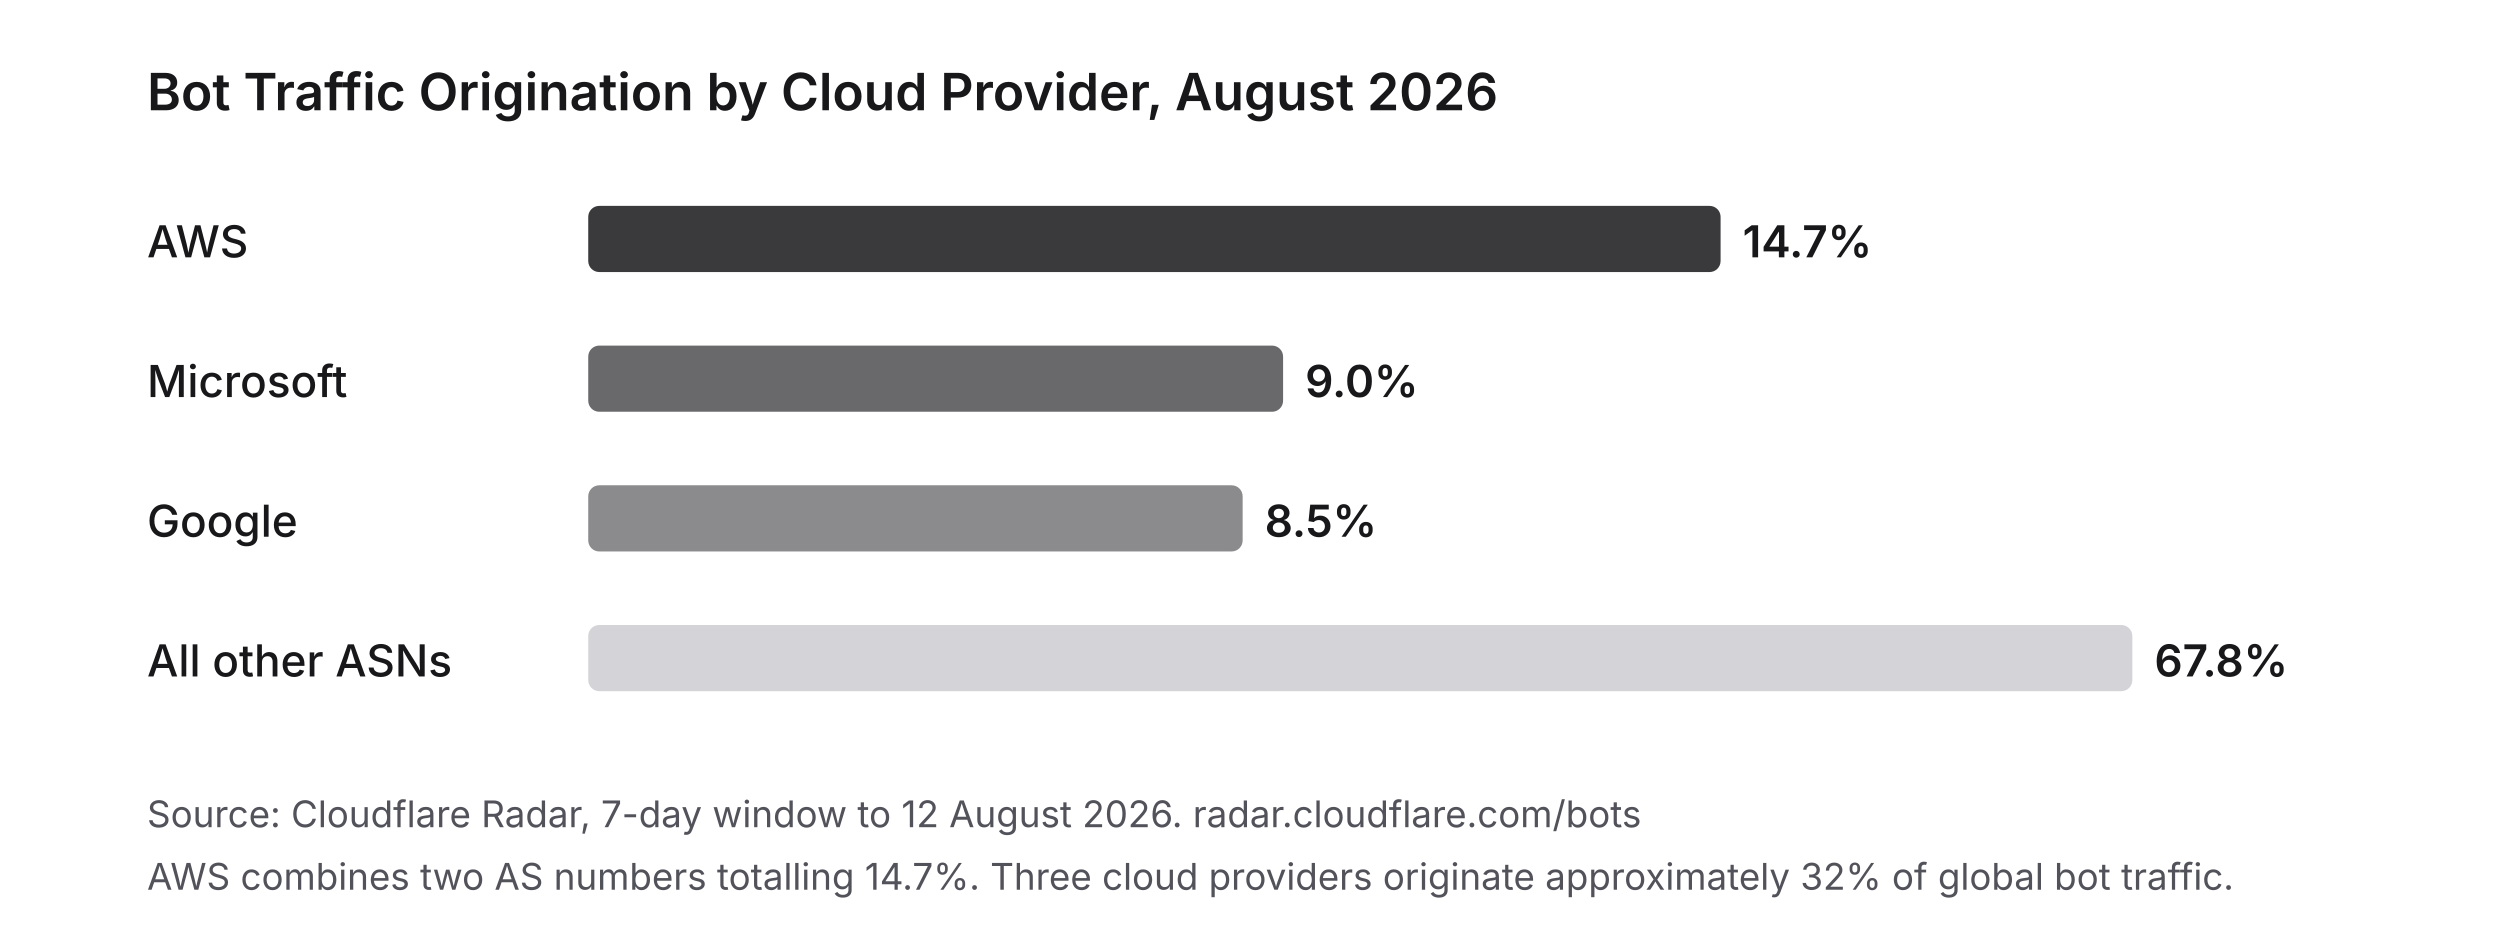
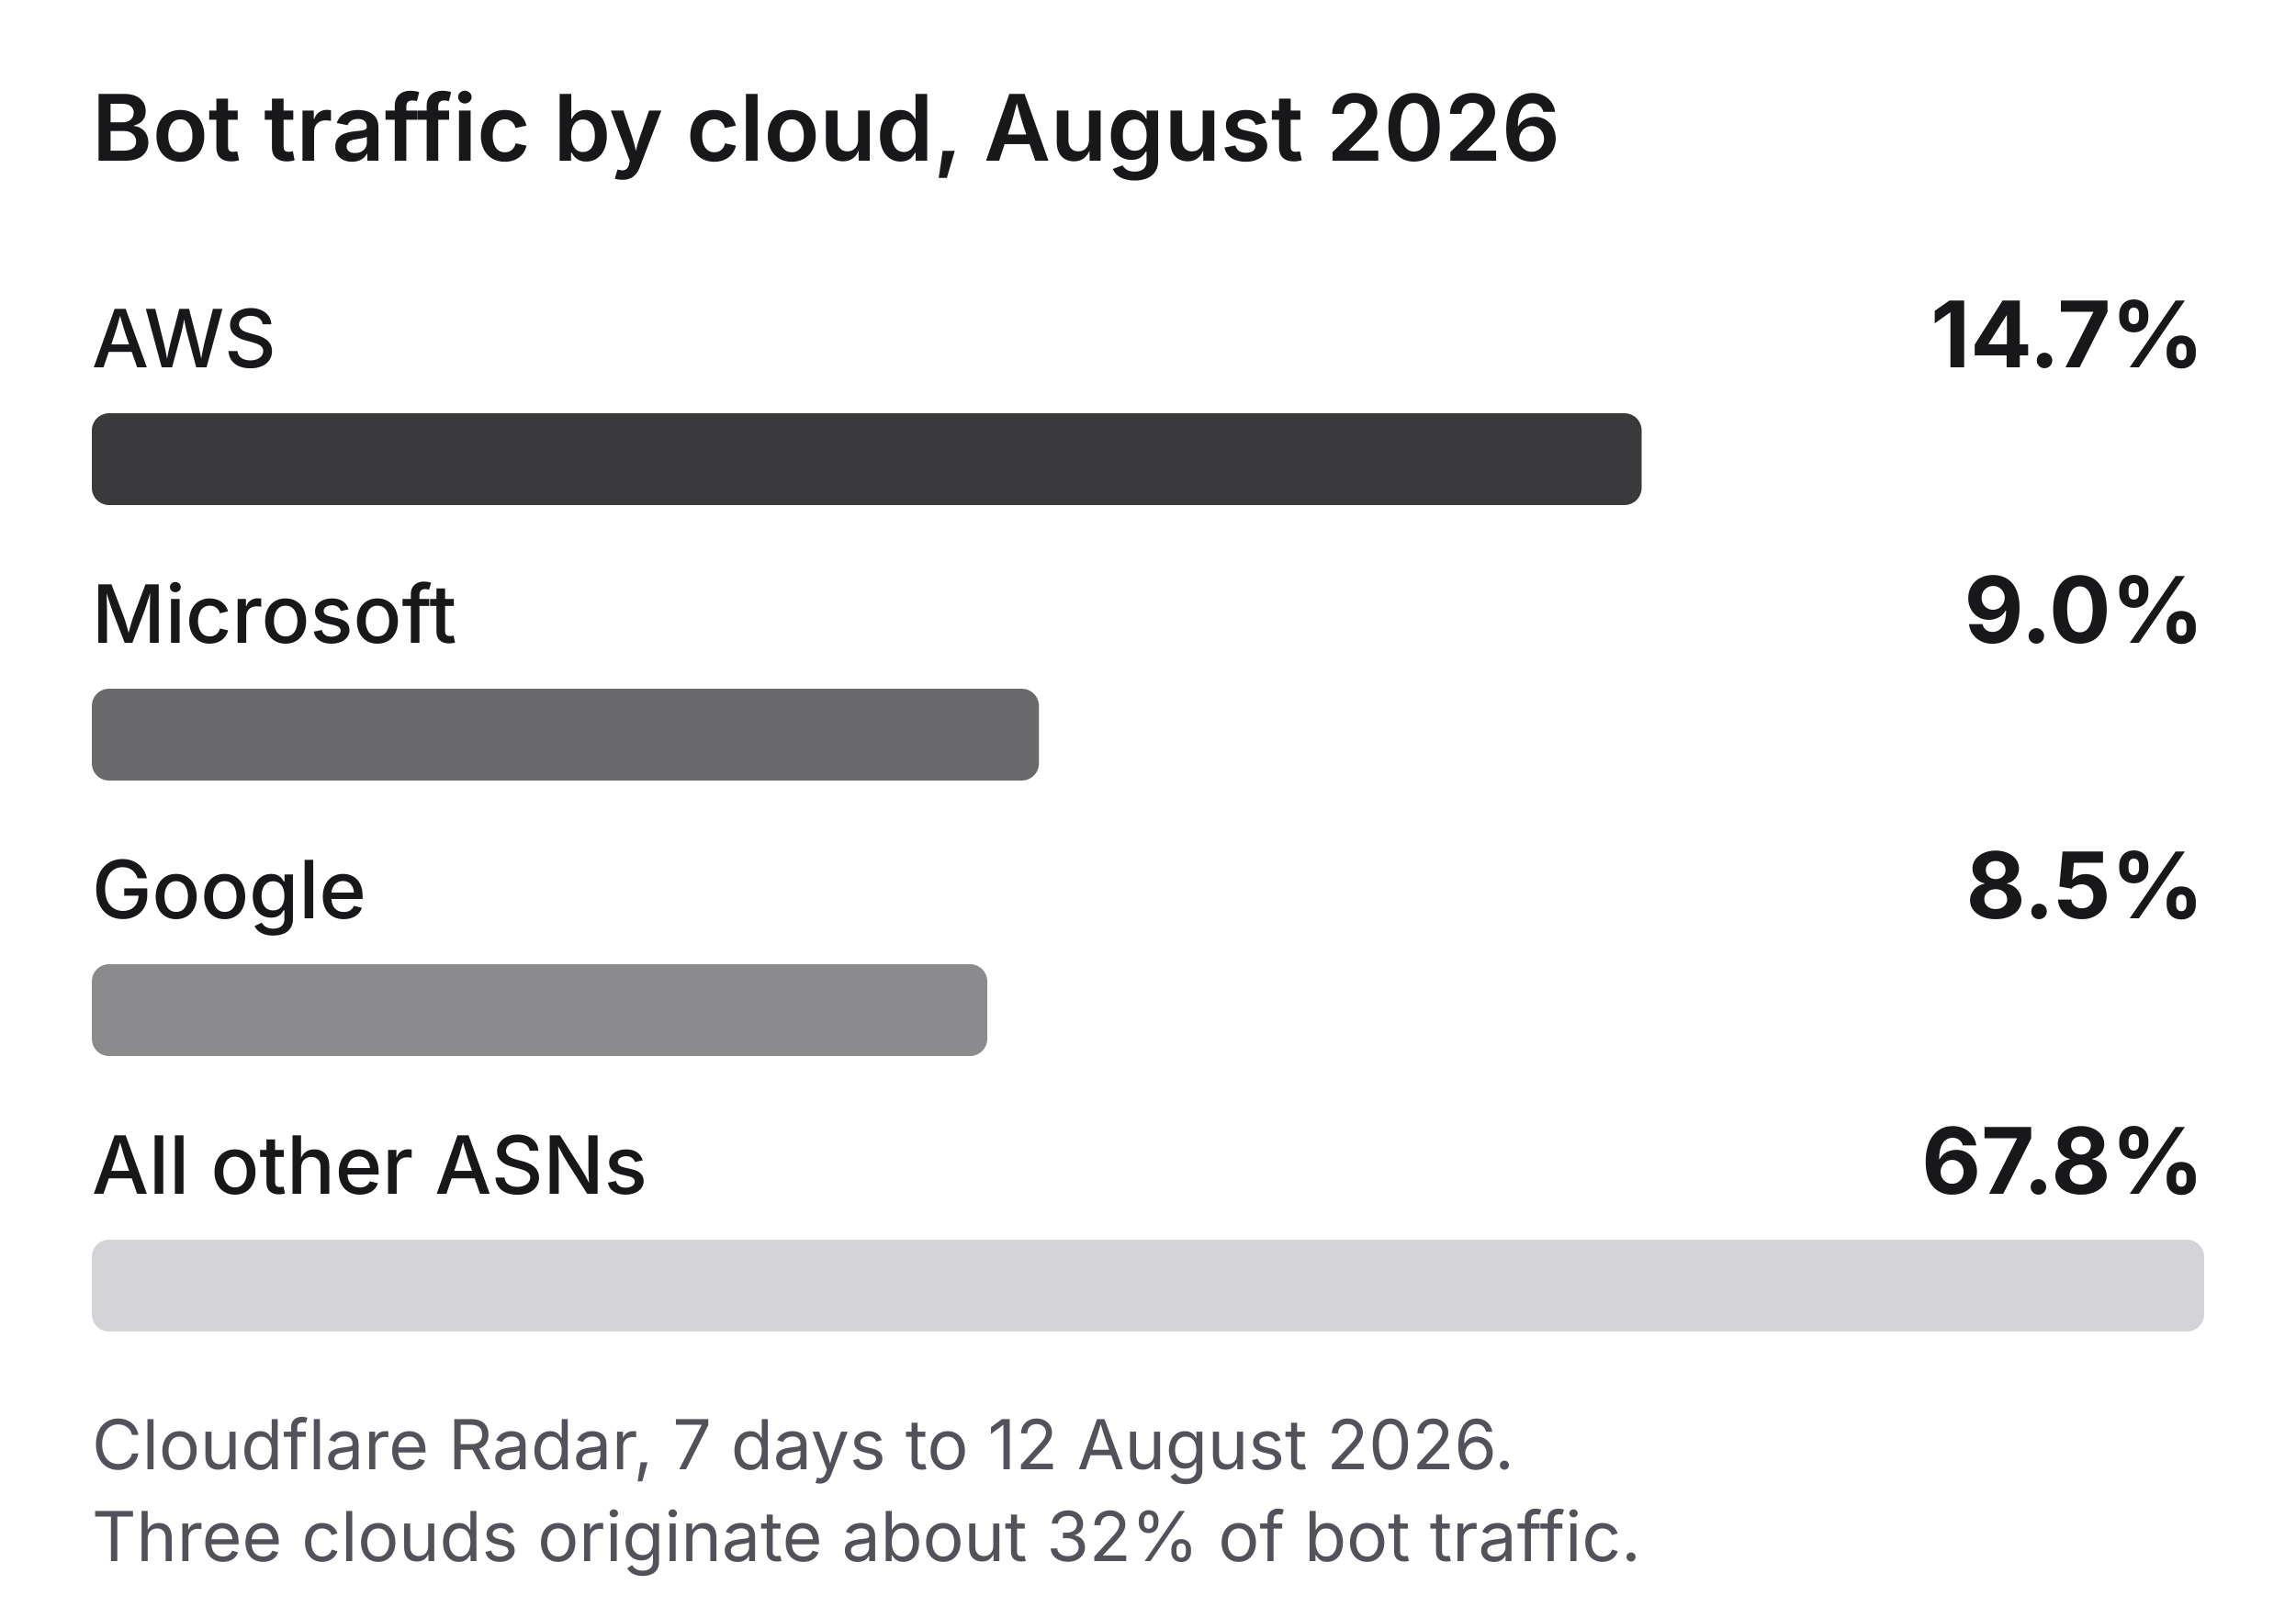
- <svg xmlns="http://www.w3.org/2000/svg" viewBox="0 0 680 258" width="680" height="258">
+ <svg xmlns="http://www.w3.org/2000/svg" viewBox="0 0 400 280" width="400" height="280" preserveAspectRatio="xMidYMid meet">
  <style>
    text { font-family: Inter, system-ui, sans-serif; }
-     .title { font-size: 14px; font-weight: 600; fill: #18181b; }
-     .label { font-size: 12px; fill: #18181b; font-weight: 500; }
-     .pct { font-size: 12px; fill: #18181b; font-weight: 600; }
-     .note { font-size: 10px; fill: #52525b; }
+     .title { font-size: 16px; font-weight: 600; fill: #18181b; }
+     .label { font-size: 14px; fill: #18181b; font-weight: 500; }
+     .pct { font-size: 16px; fill: #18181b; font-weight: 700; }
+     .note { font-size: 12px; fill: #52525b; }
  </style>
-   <text x="40" y="30" class="title">Bot Traffic Origination by Cloud Provider, August 2026</text>
-   <text x="40" y="70" class="label">AWS</text>
-   <rect x="160" y="56" width="308" height="18" rx="3" fill="#18181b" opacity="0.85" />
-   <text x="474" y="70" class="pct">14.7%</text>
-   <text x="40" y="108" class="label">Microsoft</text>
-   <rect x="160" y="94" width="189" height="18" rx="3" fill="#18181b" opacity="0.65" />
-   <text x="355" y="108" class="pct">9.0%</text>
-   <text x="40" y="146" class="label">Google</text>
-   <rect x="160" y="132" width="178" height="18" rx="3" fill="#18181b" opacity="0.50" />
-   <text x="344" y="146" class="pct">8.5%</text>
-   <text x="40" y="184" class="label" fill="#71717a">All other ASNs</text>
-   <rect x="160" y="170" width="420" height="18" rx="3" fill="#d4d4d8" />
-   <text x="586" y="184" class="pct" fill="#71717a">67.8%</text>
-   <text x="40" y="225" class="note">Source: Cloudflare Radar, 7-day window to 12 August 2026. radar.cloudflare.com/bots</text>
-   <text x="40" y="242" class="note">AWS combines two AS numbers totalling 14.7%. Three cloud providers originate approximately 32% of global bot traffic.</text>
+   <text x="16" y="28" class="title">Bot traffic by cloud, August 2026</text>
+   <text x="16" y="64" class="label">AWS</text>
+   <text x="384" y="64" class="pct" text-anchor="end">14.7%</text>
+   <rect x="16" y="72" width="270" height="16" rx="3" fill="#18181b" opacity="0.85" />
+   <text x="16" y="112" class="label">Microsoft</text>
+   <text x="384" y="112" class="pct" text-anchor="end">9.0%</text>
+   <rect x="16" y="120" width="165" height="16" rx="3" fill="#18181b" opacity="0.65" />
+   <text x="16" y="160" class="label">Google</text>
+   <text x="384" y="160" class="pct" text-anchor="end">8.5%</text>
+   <rect x="16" y="168" width="156" height="16" rx="3" fill="#18181b" opacity="0.50" />
+   <text x="16" y="208" class="label" fill="#71717a">All other ASNs</text>
+   <text x="384" y="208" class="pct" fill="#71717a" text-anchor="end">67.8%</text>
+   <rect x="16" y="216" width="368" height="16" rx="3" fill="#d4d4d8" />
+   <text x="16" y="256" class="note">Cloudflare Radar, 7 days to 12 August 2026.</text>
+   <text x="16" y="272" class="note">Three clouds originate about 32% of bot traffic.</text>
</svg>
